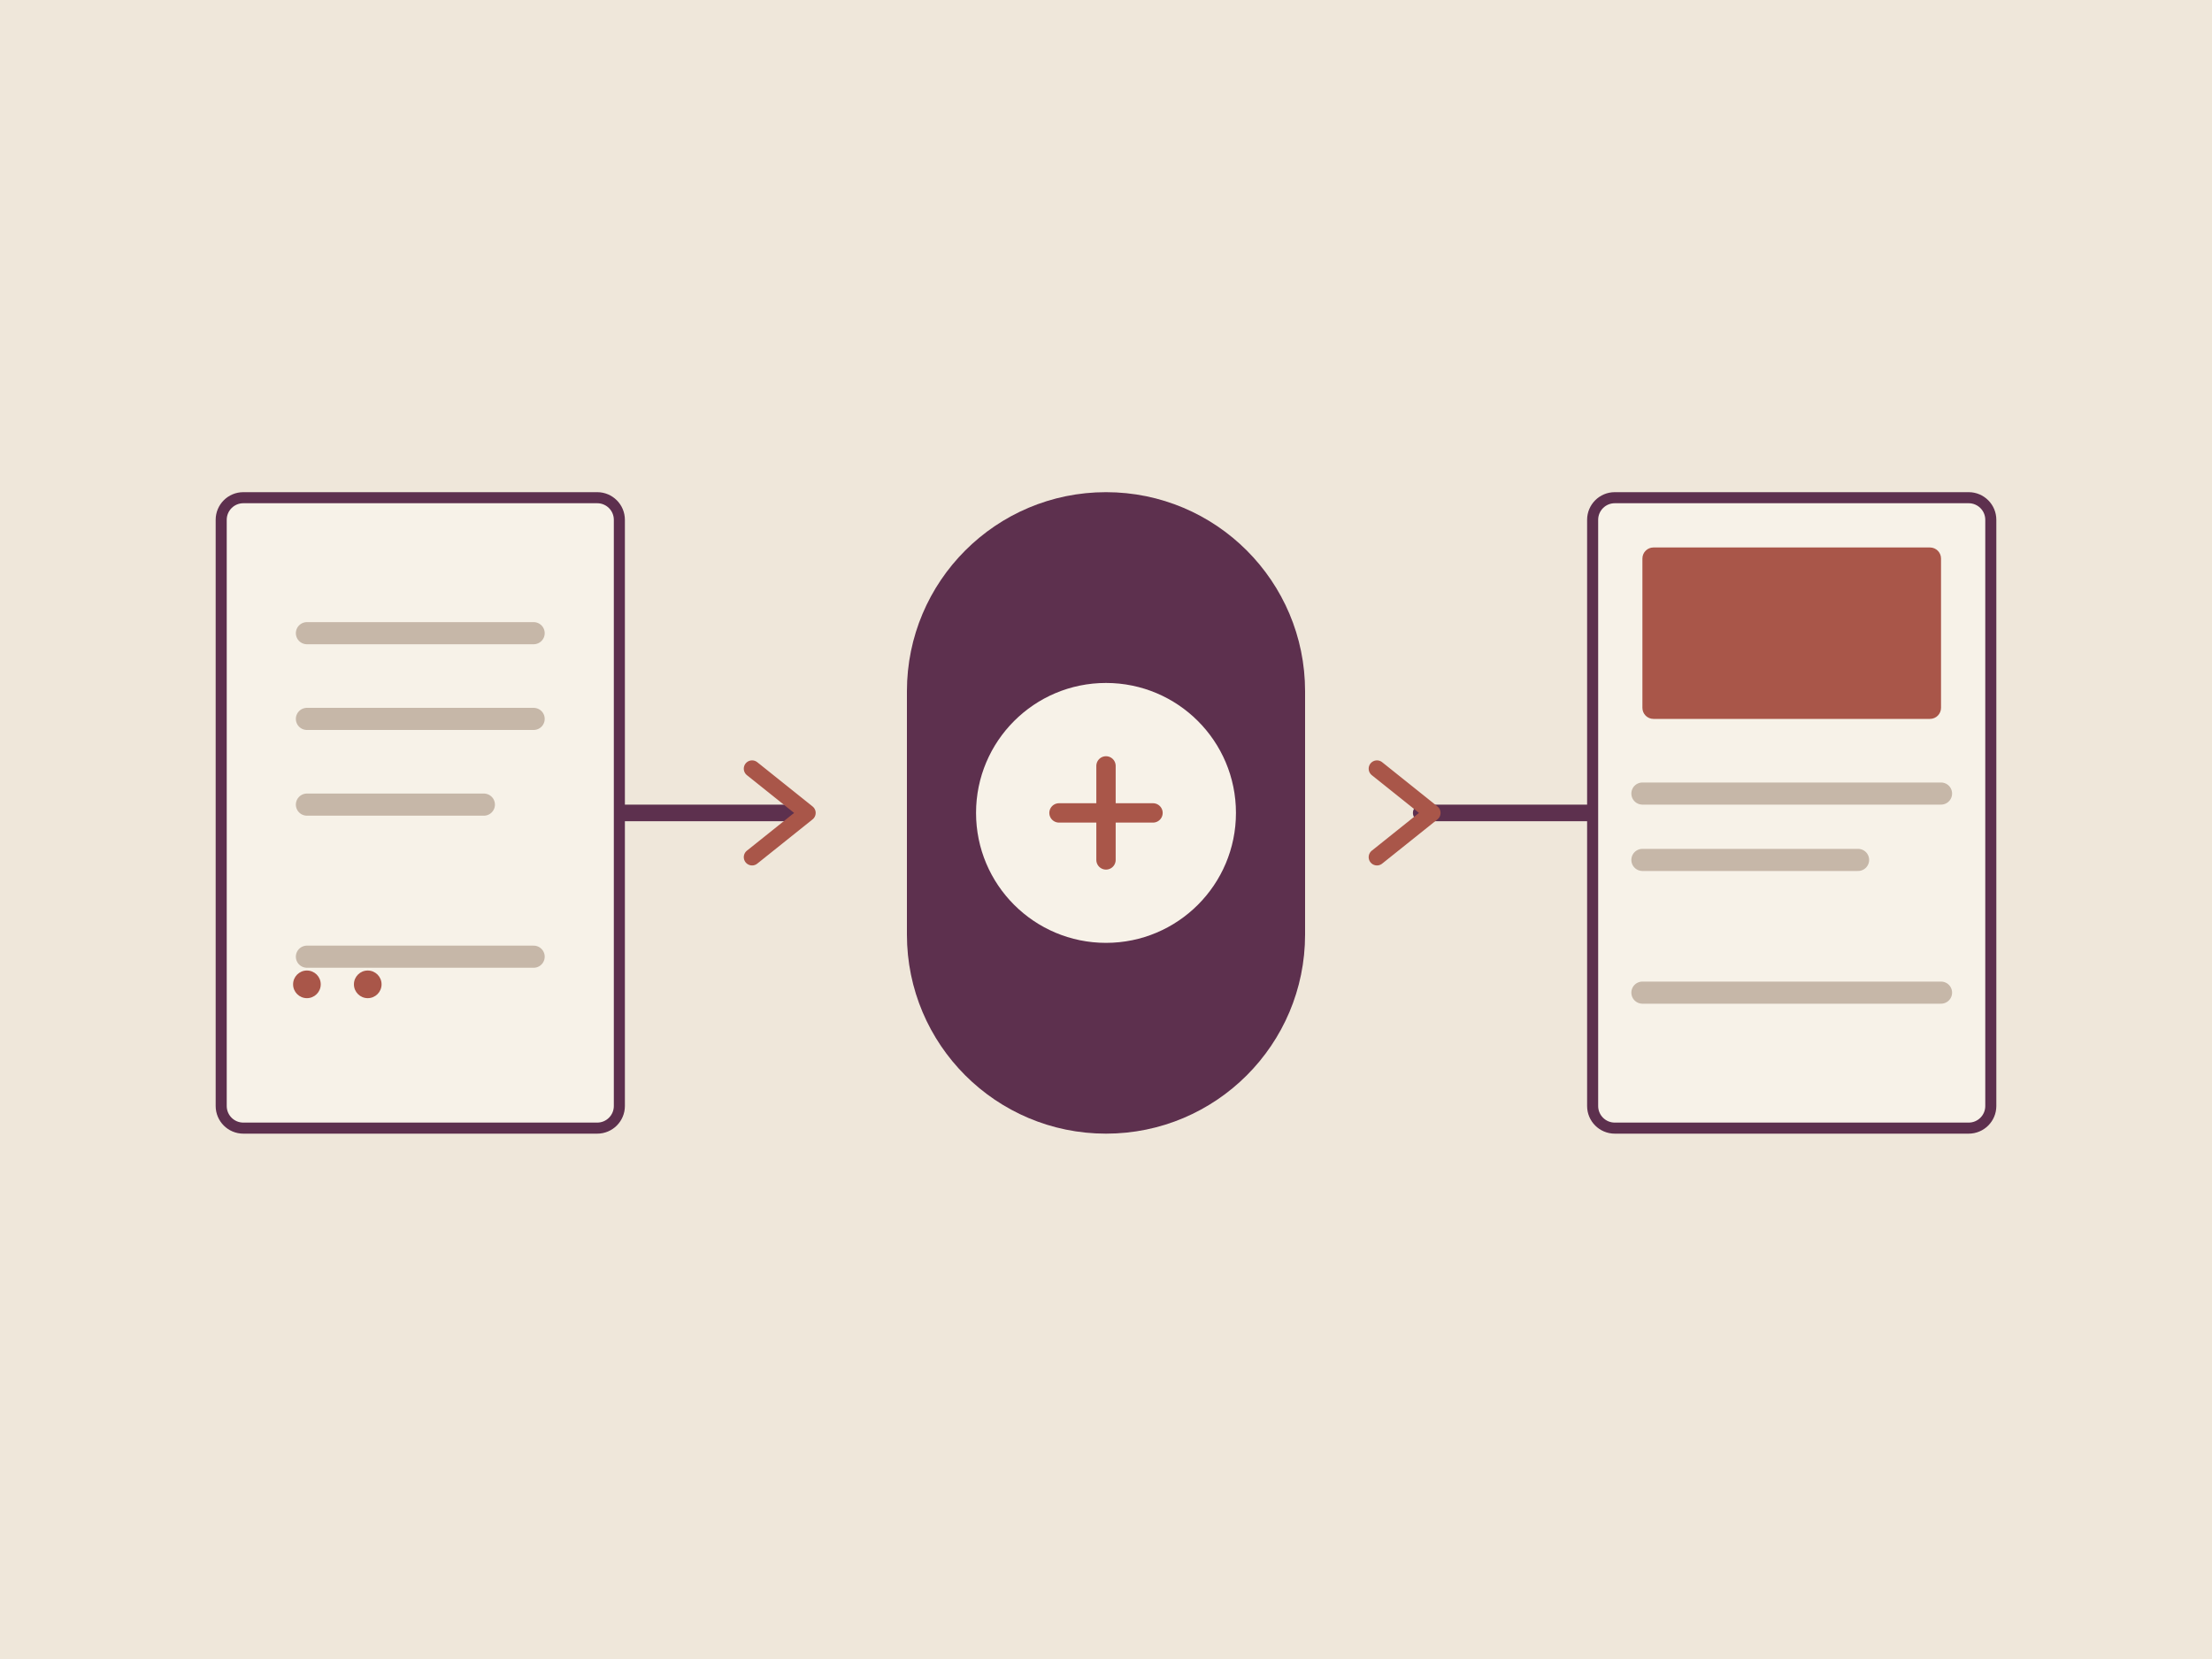
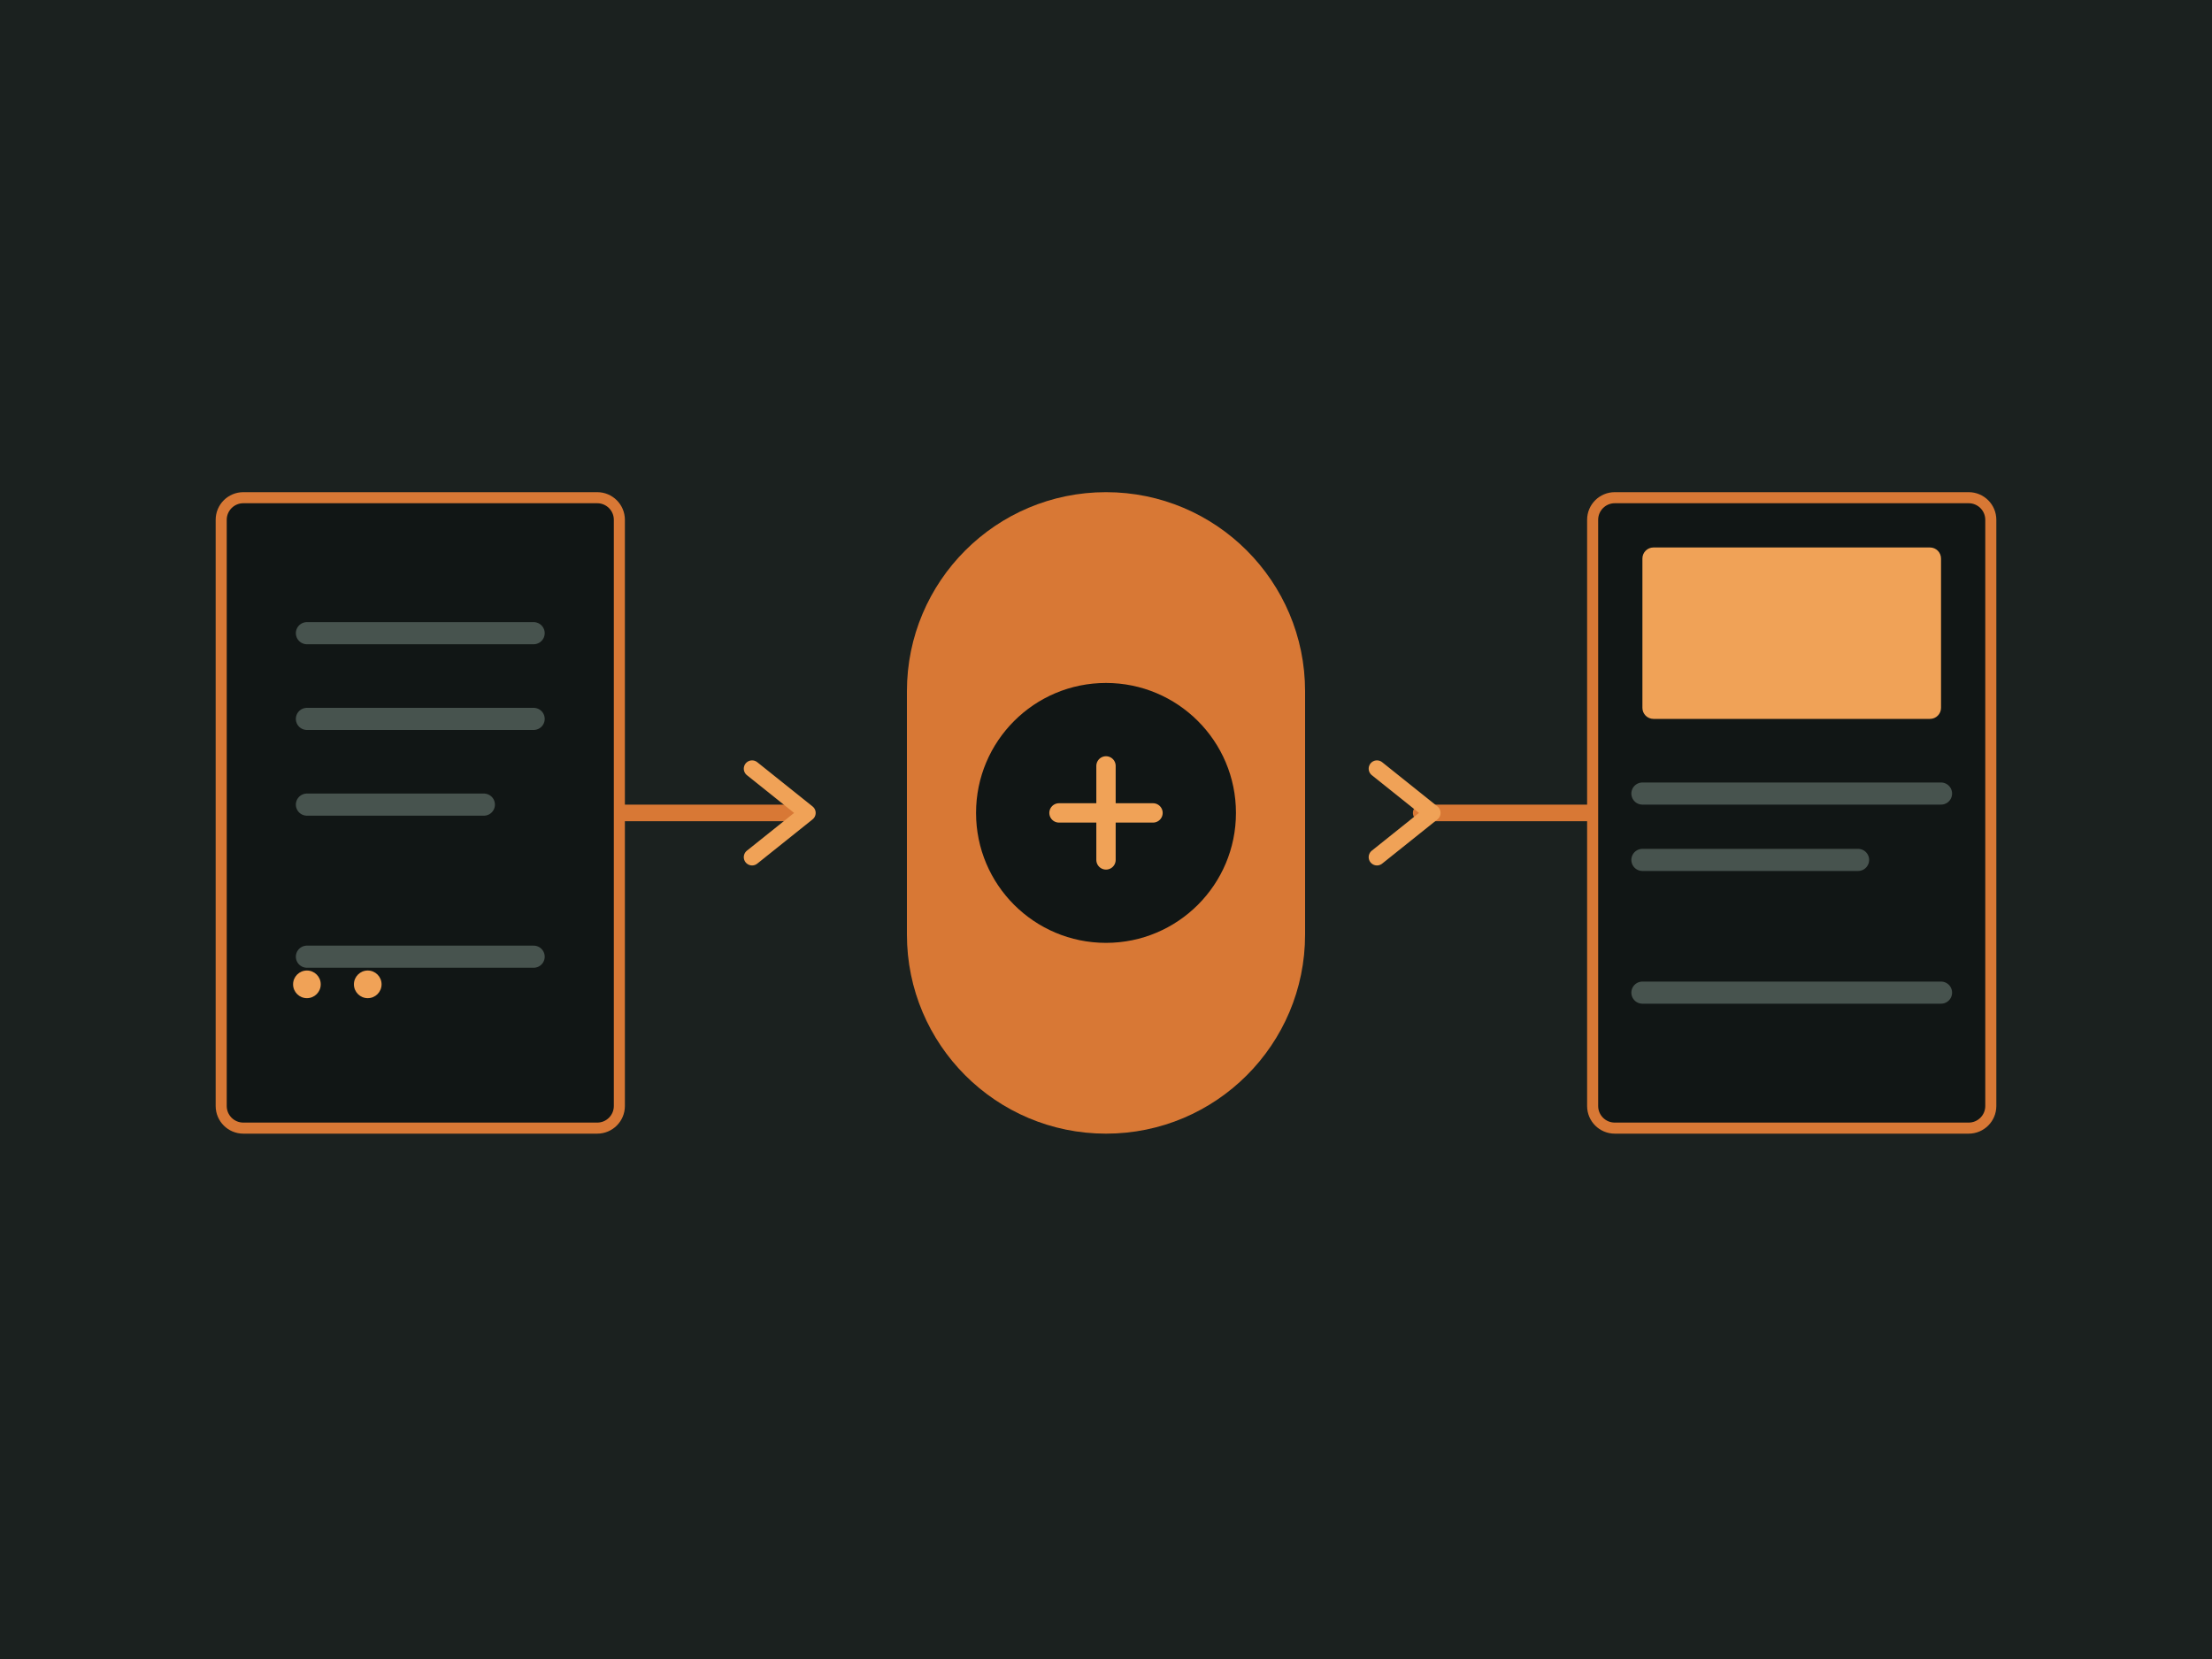
<svg xmlns="http://www.w3.org/2000/svg" viewBox="0 0 800 600" role="img" aria-labelledby="title desc">
-   <rect width="800" height="600" fill="#EFE7DA" />
-   <path d="M136 294h150m228 0h150" fill="none" stroke="#5D304E" stroke-width="6" stroke-linecap="round" />
-   <path d="m272 278 20 16-20 16m226-32 20 16-20 16" fill="none" stroke="#A95649" stroke-width="6" stroke-linecap="round" stroke-linejoin="round" />
-   <rect x="80" y="180" width="144" height="228" rx="8" fill="#F7F2E8" stroke="#5D304E" stroke-width="4" />
-   <path d="M111 229h82m-82 31h82m-82 31h64m-64 55h82" stroke="#C6B7A8" stroke-width="8" stroke-linecap="round" />
-   <circle cx="111" cy="356" r="5" fill="#A95649" />
-   <circle cx="133" cy="356" r="5" fill="#A95649" />
-   <rect x="328" y="178" width="144" height="232" rx="72" fill="#5D304E" />
-   <circle cx="400" cy="294" r="47" fill="#F7F2E8" />
-   <path d="M383 294h34m-17-17v34" stroke="#A95649" stroke-width="7" stroke-linecap="round" />
-   <rect x="576" y="180" width="144" height="228" rx="8" fill="#F7F2E8" stroke="#5D304E" stroke-width="4" />
-   <rect x="594" y="198" width="108" height="62" rx="4" fill="#A95649" />
-   <path d="M594 287h108m-108 24h78m-78 48h108" stroke="#C6B7A8" stroke-width="8" stroke-linecap="round" />
+   <rect width="800" height="600" fill="#1B211F" />
+   <path d="M136 294h150m228 0h150" fill="none" stroke="#D87835" stroke-width="6" stroke-linecap="round" />
+   <path d="m272 278 20 16-20 16m226-32 20 16-20 16" fill="none" stroke="#F0A257" stroke-width="6" stroke-linecap="round" stroke-linejoin="round" />
+   <rect x="80" y="180" width="144" height="228" rx="8" fill="#111615" stroke="#D87835" stroke-width="4" />
+   <path d="M111 229h82m-82 31h82m-82 31h64m-64 55h82" stroke="#47534E" stroke-width="8" stroke-linecap="round" />
+   <circle cx="111" cy="356" r="5" fill="#F0A257" />
+   <circle cx="133" cy="356" r="5" fill="#F0A257" />
+   <rect x="328" y="178" width="144" height="232" rx="72" fill="#D87835" />
+   <circle cx="400" cy="294" r="47" fill="#111615" />
+   <path d="M383 294h34m-17-17v34" stroke="#F0A257" stroke-width="7" stroke-linecap="round" />
+   <rect x="576" y="180" width="144" height="228" rx="8" fill="#111615" stroke="#D87835" stroke-width="4" />
+   <rect x="594" y="198" width="108" height="62" rx="4" fill="#F0A257" />
+   <path d="M594 287h108m-108 24h78m-78 48h108" stroke="#47534E" stroke-width="8" stroke-linecap="round" />
</svg>
